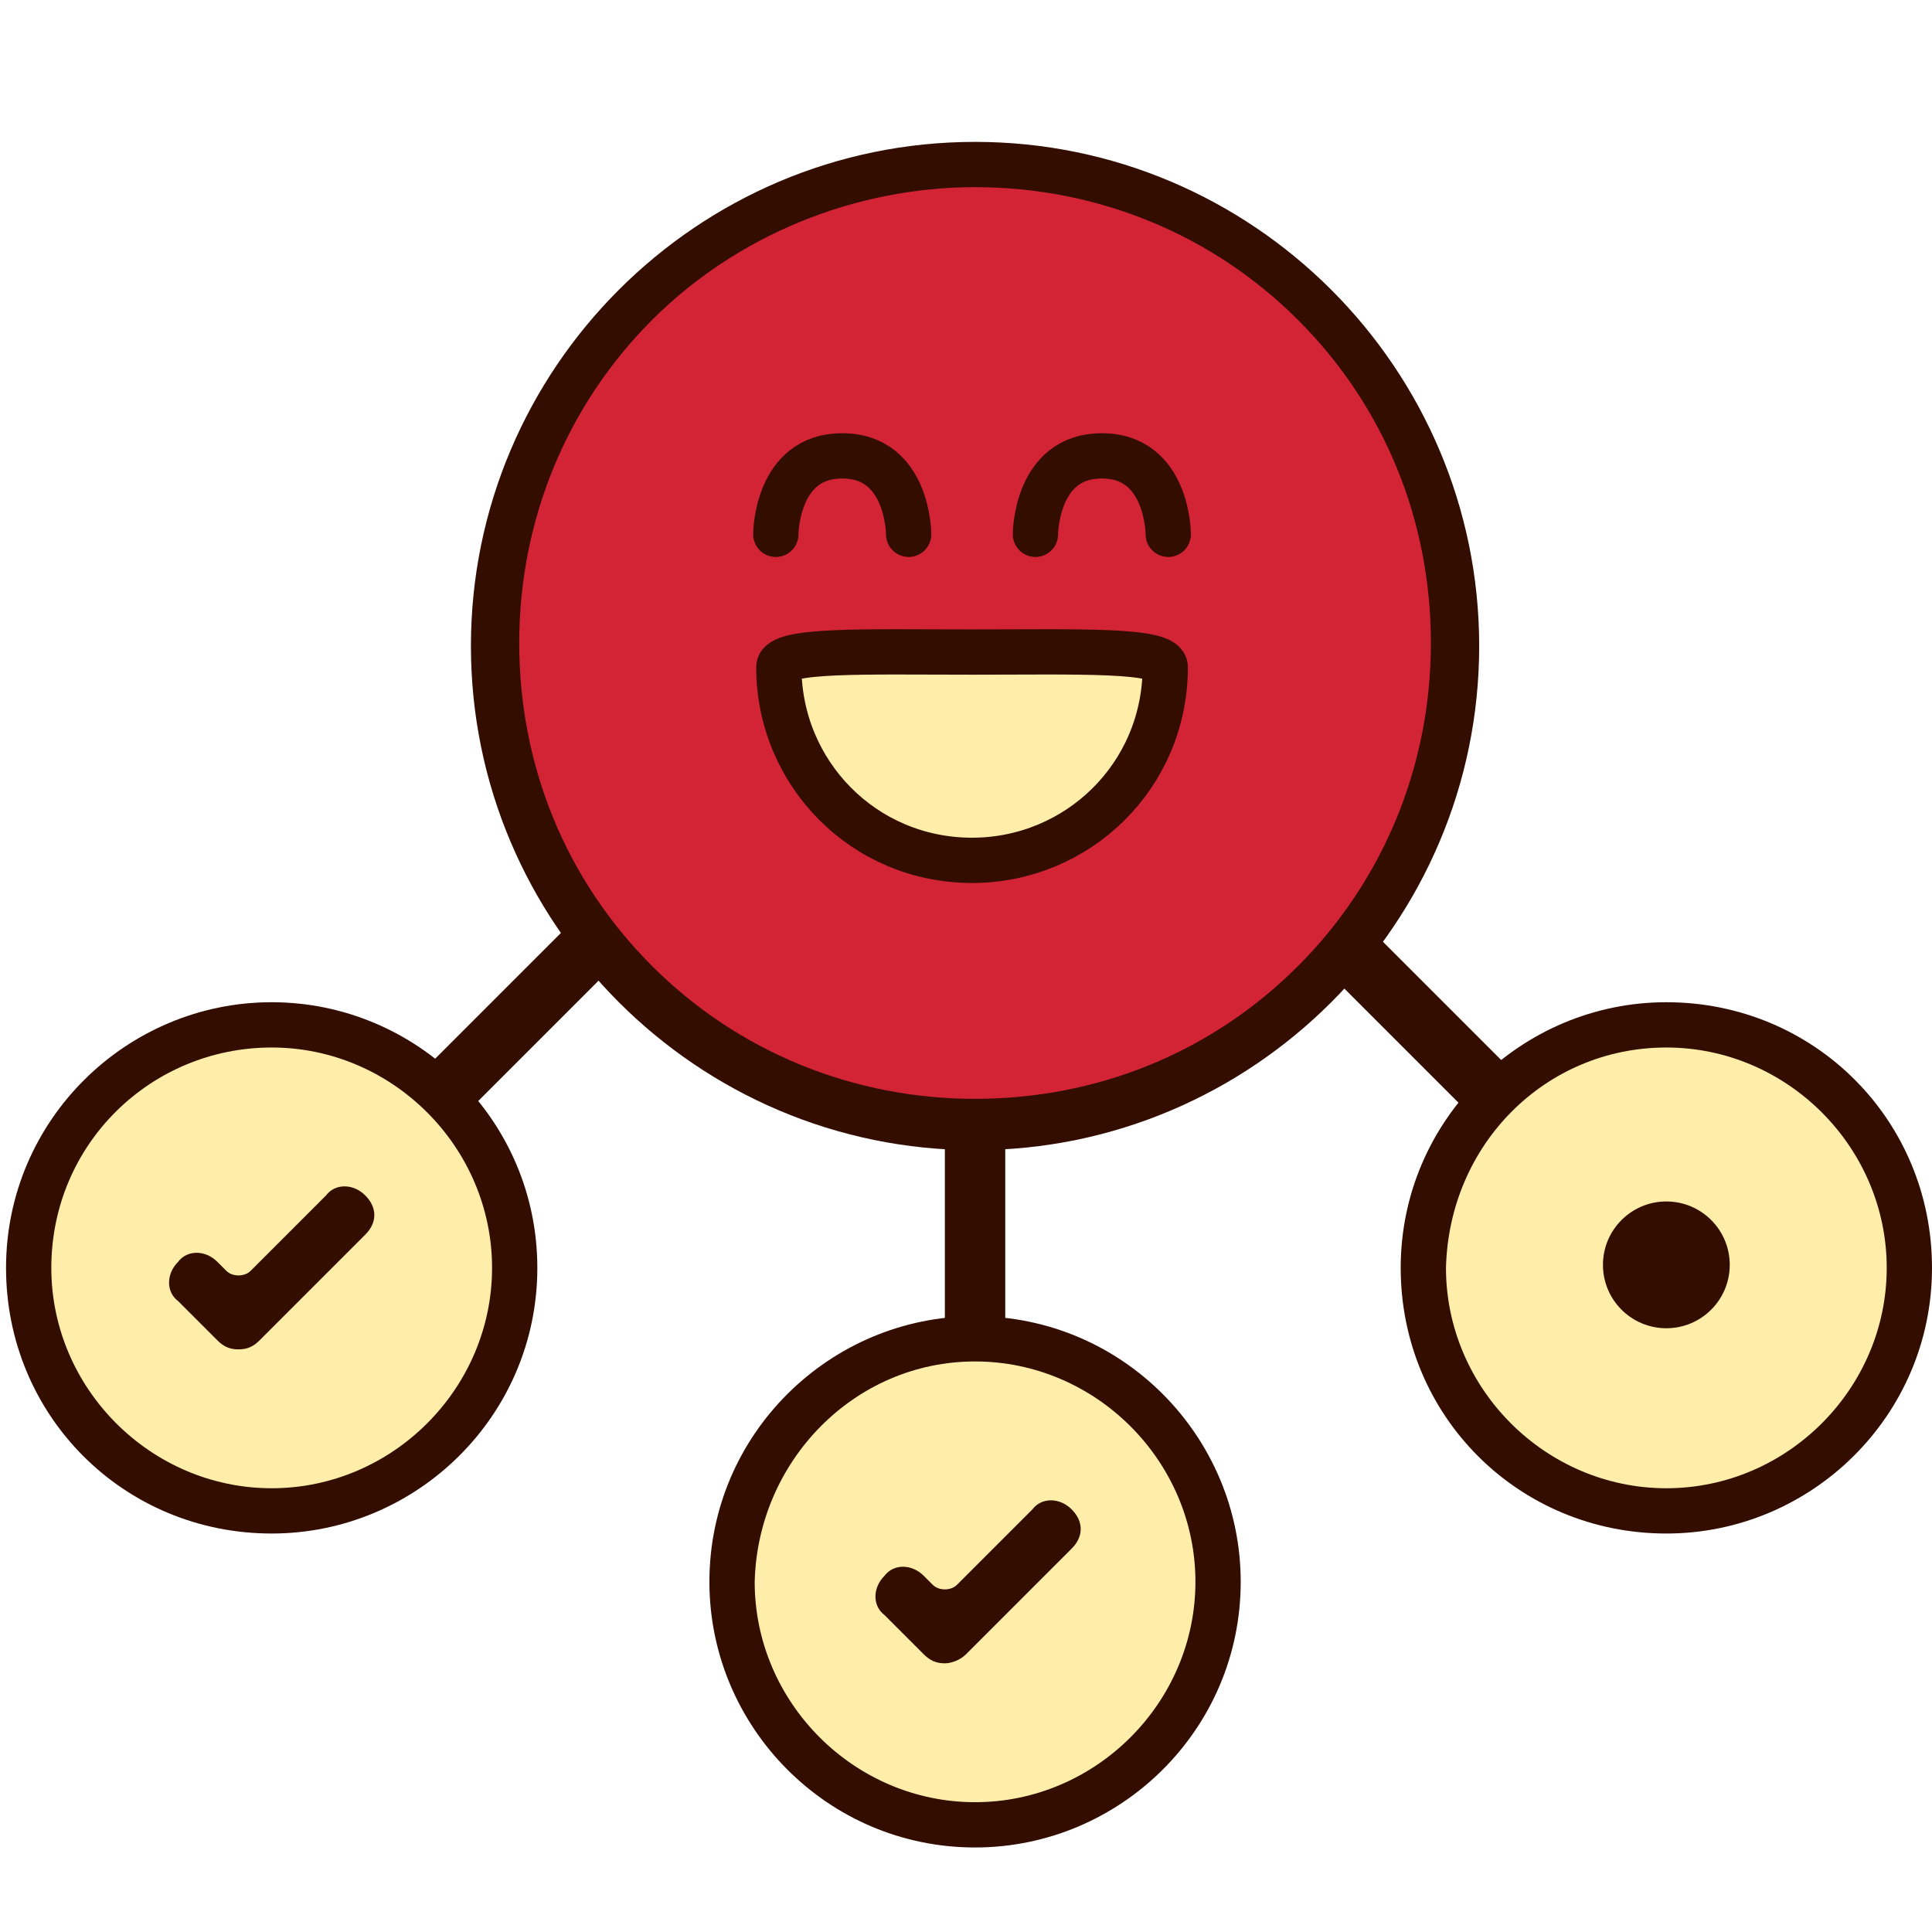
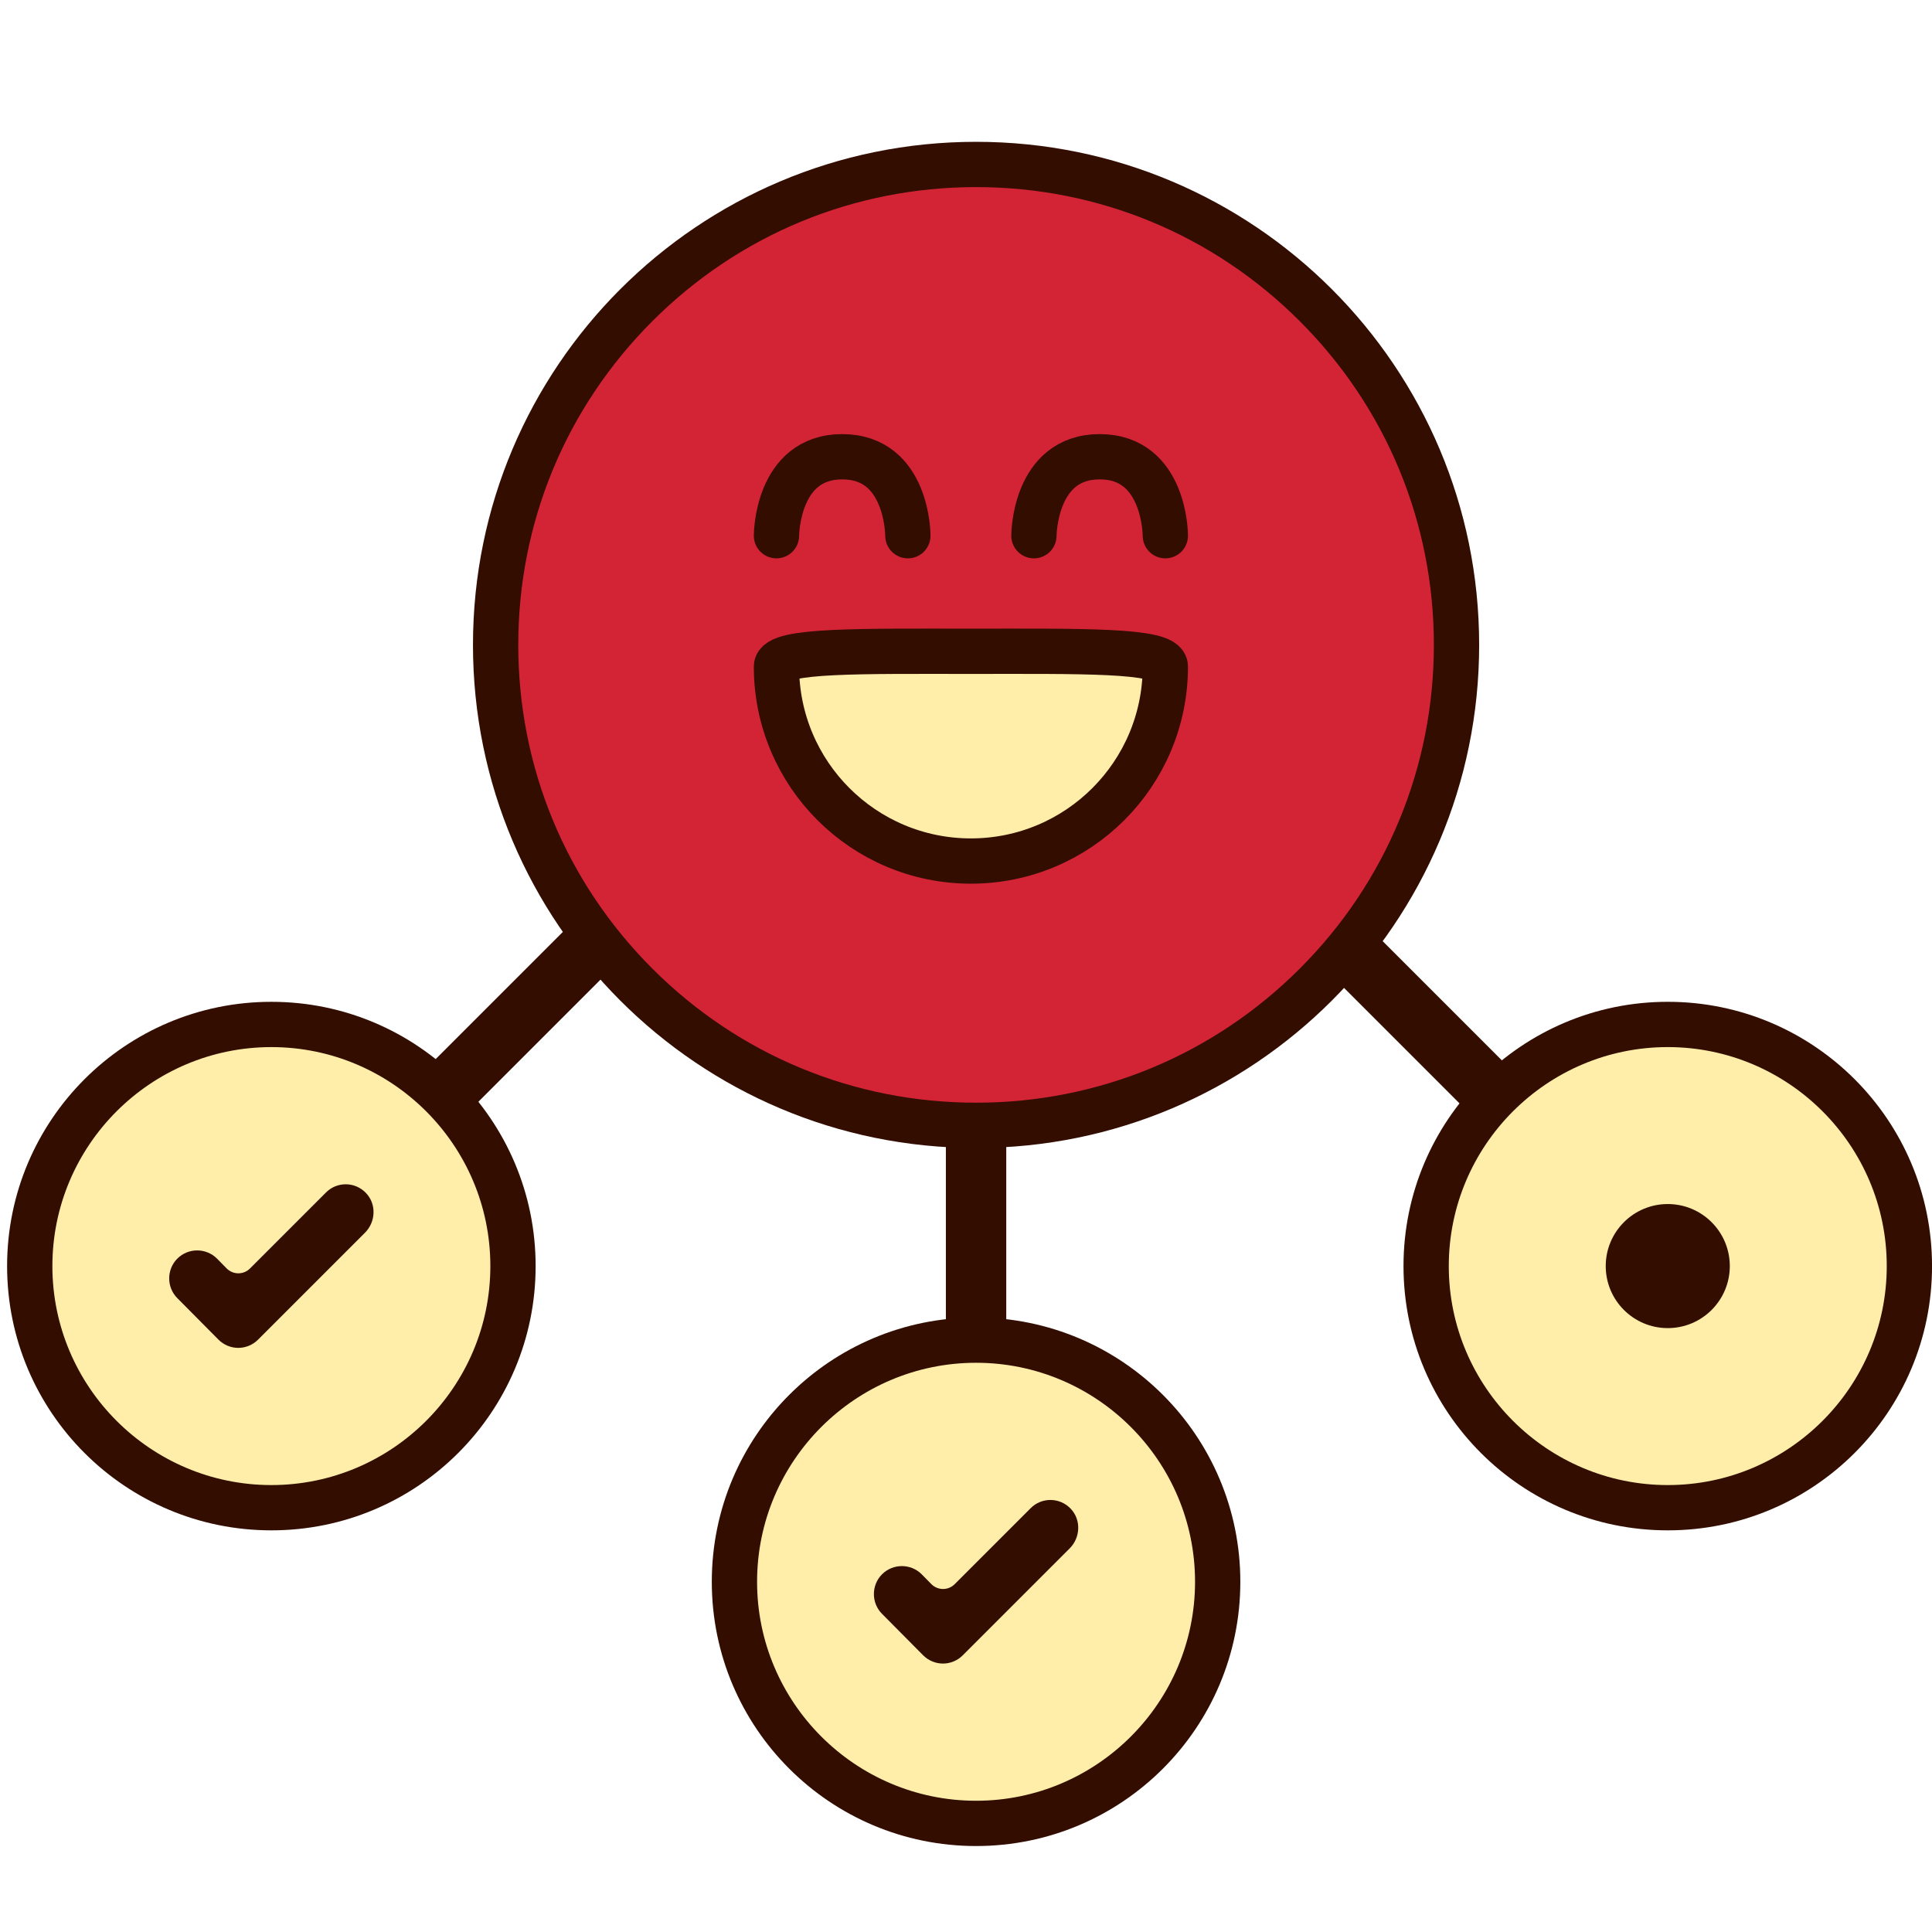
- <svg xmlns="http://www.w3.org/2000/svg" width="640" height="640" viewBox="-14 76 640 640" class="a">
-   <style>.a{enable-background:new -14 76 640 640;version:1.1;}.b{fill:none;stroke-miterlimit:10;stroke-width:20;stroke:#330D00;}.c{fill:#D32436;}.d{fill:#330D00;}.e{fill:#FFEEA9;}.f{fill:#FFEEA9;stroke-miterlimit:10;stroke-width:15;stroke:#330D00;}.g{fill:none;stroke-linecap:round;stroke-linejoin:round;stroke-miterlimit:10;stroke-width:15;stroke:#330D00;}</style>
-   <line x1="227" y1="344" x2="100" y2="471" class="b" />
-   <line x1="403" y1="361" x2="530" y2="488" class="b" />
-   <line x1="309" y1="392" x2="309" y2="572" class="b" />
-   <path d="M309 449c-88 0-159-71-159-159 0-88 71-159 159-159 88 0 159 71 159 159C468 377 397 449 309 449z" class="c" />
-   <path d="M309 138c41 0 79 16 107 44 29 29 44 67 44 107 0 41-16 79-44 107 -29 29-67 44-107 44 -41 0-79-16-107-44 -29-29-44-67-44-107 0-41 16-79 44-107S269 138 309 138M309 123c-92 0-167 75-167 167 0 92 75 167 167 167 92 0 167-75 167-167C476 198 401 123 309 123L309 123z" class="d" />
-   <path d="M76 575c-44 0-80-36-80-80 0-44 36-80 80-80 44 0 80 36 80 80C156 540 120 575 76 575z" class="e" />
-   <path d="M76 423c40 0 73 33 73 73 0 40-33 73-73 73 -40 0-73-33-73-73C3 455 36 423 76 423M76 408c-48 0-88 39-88 88s39 88 88 88c48 0 88-39 88-88S124 408 76 408L76 408z" class="d" />
-   <path d="M309 680c-44 0-80-36-80-80 0-44 36-80 80-80 44 0 80 36 80 80C389 644 353 680 309 680z" class="e" />
-   <path d="M309 527c40 0 73 33 73 73 0 40-33 73-73 73 -40 0-73-33-73-73C237 560 269 527 309 527M309 512c-48 0-88 39-88 88 0 48 39 88 88 88 48 0 88-39 88-88C397 552 358 512 309 512L309 512z" class="d" />
-   <path d="M538 575c-44 0-80-36-80-80 0-44 36-80 80-80 44 0 80 36 80 80C619 540 583 575 538 575z" class="e" />
-   <path d="M538 423c40 0 73 33 73 73 0 40-33 73-73 73 -40 0-73-33-73-73C466 455 498 423 538 423M538 408c-48 0-88 39-88 88s39 88 88 88c48 0 88-39 88-88S587 408 538 408L538 408z" class="d" />
-   <path d="M372 297c0 36-29 64-64 64 -36 0-64-29-64-64 0-6 29-5 64-5C343 292 372 291 372 297z" class="f" />
-   <path d="M58 520c2 2 4 3 7 3s5-1 7-3l35-35c4-4 4-9 0-13 -4-4-10-4-13 0l-25 25c-2 2-6 2-8 0l-3-3c-4-4-10-4-13 0 -4 4-4 10 0 13L58 520z" class="d" />
-   <path d="M292 624c2 2 4 3 7 3 2 0 5-1 7-3l35-35c4-4 4-9 0-13 -4-4-10-4-13 0l-25 25c-2 2-6 2-8 0l-3-3c-4-4-10-4-13 0 -4 4-4 10 0 13L292 624z" class="d" />
-   <circle cx="538" cy="495" r="21" class="d" />
-   <path d="M243 253c0 0 0-26 22-26 22 0 22 26 22 26" class="g" />
-   <path d="M329 253c0 0 0-26 22-26 22 0 22 26 22 26" class="g" />
+ <svg xmlns="http://www.w3.org/2000/svg" version="1.1" id="Layer_1" x="0px" y="0px" width="640px" height="640px" viewBox="-14 76 640 640" style="enable-background:new -14 76 640 640;" xml:space="preserve">
+   <g id="_x34_0-Id_Card">
+ </g>
+   <g id="_x33_9-Formula">
+ </g>
+   <g id="_x33_8-Elbow">
+ </g>
+   <g id="_x33_7-Diploma">
+ </g>
+   <g id="_x33_6-Laptop">
+ </g>
+   <g id="_x33_5-Brush">
+ </g>
+   <g id="_x33_4-Baseball">
+ </g>
+   <g id="_x33_3-Student">
+ </g>
+   <g id="_x33_2-Highlighter">
+ </g>
+   <g id="_x33_1-Ruler">
+ </g>
+   <g id="_x33_0-Caliper">
+ </g>
+   <g id="_x32_9-Ruler_Elbow">
+ </g>
+   <g id="_x32_8-Abacus">
+ </g>
+   <g id="_x32_7-Id_Card">
+ </g>
+   <g id="_x32_6-Eraser">
+ </g>
+   <g id="_x32_5-Pencil">
+ </g>
+   <g id="_x32_4-Ink">
+ </g>
+   <g id="_x32_3-Graduation_Cap">
+ </g>
+   <g id="_x32_2-_Sling_Bag">
+ </g>
+   <g id="_x32_1-Rugby_Ball">
+ </g>
+   <g id="_x31_9-Certificate">
+ </g>
+   <g id="_x31_8-Idea">
+ </g>
+   <g id="_x31_7-Bookshelf">
+ </g>
+   <g id="_x31_6-Formula">
+ </g>
+   <g id="_x31_5-Bell">
+ </g>
+   <g id="_x31_4-Magnifying_Glass">
+ </g>
+   <g id="_x31_3-Calculator">
+ </g>
+   <g id="_x31_2-Eyeglasses">
+ </g>
+   <g id="_x31_1-Bus">
+ </g>
+   <g id="_x31_0-Trophy">
+ </g>
+   <g id="_x39_-Globe">
+ </g>
+   <g id="_x38_-Basket_Ball">
+ </g>
+   <g id="_x37_-Pen">
+ </g>
+   <g id="_x36_-Board">
+ </g>
+   <g id="_x35_-Bag">
+ </g>
+   <g id="_x34_-Exam">
+ </g>
+   <g id="_x33_-Book">
+ </g>
+   <g id="_x32_-Ruler">
+ </g>
+   <line style="fill:none;stroke:#330D00;stroke-width:20;stroke-miterlimit:10;" x1="226.894" y1="344.406" x2="99.978" y2="471.321" />
+   <line style="fill:none;stroke:#330D00;stroke-width:20;stroke-miterlimit:10;" x1="403.348" y1="361.232" x2="530.263" y2="488.147" />
+   <line style="fill:none;stroke:#330D00;stroke-width:20;stroke-miterlimit:10;" x1="309.335" y1="392.115" x2="309.335" y2="571.602" />
+   <g>
+     <path style="fill:#D32436;" d="M309.335,448.782c-87.758,0-159.155-71.393-159.155-159.146   c0-87.759,71.397-159.156,159.155-159.156c87.758,0,159.154,71.397,159.154,159.156   C468.489,377.389,397.093,448.782,309.335,448.782z" />
+     <path style="fill:#330D00;" d="M309.335,137.979c40.51,0,78.595,15.775,107.237,44.418c28.643,28.643,44.417,66.728,44.417,107.238   c0,40.506-15.774,78.588-44.417,107.229c-28.643,28.643-66.728,44.417-107.237,44.417c-40.508,0-78.592-15.774-107.236-44.417   c-28.644-28.642-44.419-66.724-44.419-107.229c0-40.51,15.775-78.594,44.418-107.238S268.826,137.979,309.335,137.979    M309.335,122.979c-92.042,0-166.655,74.613-166.655,166.656c0,92.036,74.615,166.646,166.655,166.646   c92.045,0,166.654-74.611,166.654-166.646C475.989,197.592,401.38,122.979,309.335,122.979L309.335,122.979z" />
+   </g>
+   <g>
+     <path style="fill:#FFEEA9;" d="M75.895,575.448c-44.136,0-80.043-35.905-80.043-80.038c0-44.138,35.907-80.046,80.043-80.046   c44.135,0,80.041,35.908,80.041,80.046C155.936,539.543,120.029,575.448,75.895,575.448z" />
+     <path style="fill:#330D00;" d="M75.895,422.864c39.999,0,72.541,32.544,72.541,72.546c0,39.998-32.542,72.538-72.541,72.538   c-40,0-72.543-32.54-72.543-72.538C3.352,455.408,35.894,422.864,75.895,422.864 M75.895,407.864   c-48.346,0-87.543,39.195-87.543,87.546s39.197,87.538,87.543,87.538c48.348,0,87.541-39.188,87.541-87.538   S124.242,407.864,75.895,407.864L75.895,407.864z" />
+   </g>
+   <g>
+     <path style="fill:#FFEEA9;" d="M309.335,680.022c-44.136,0-80.043-35.904-80.043-80.037c0-44.14,35.907-80.05,80.043-80.05   c44.134,0,80.04,35.91,80.04,80.05C389.375,644.118,353.469,680.022,309.335,680.022z" />
+     <path style="fill:#330D00;" d="M309.335,527.436c39.999,0,72.54,32.546,72.54,72.55c0,39.997-32.541,72.537-72.54,72.537   c-40,0-72.543-32.54-72.543-72.537C236.792,559.981,269.334,527.436,309.335,527.436 M309.335,512.436   c-48.345,0-87.543,39.197-87.543,87.55c0,48.348,39.198,87.537,87.543,87.537c48.35,0,87.54-39.189,87.54-87.537   C396.875,551.633,357.685,512.436,309.335,512.436L309.335,512.436z" />
+   </g>
+   <g>
+     <path style="fill:#FFEEA9;" d="M538.469,575.448c-44.135,0-80.041-35.905-80.041-80.038c0-44.139,35.906-80.049,80.041-80.049   c44.136,0,80.042,35.91,80.042,80.049C618.511,539.543,582.604,575.448,538.469,575.448z" />
+     <path style="fill:#330D00;" d="M538.469,422.861c40,0,72.542,32.545,72.542,72.549c0,39.998-32.542,72.538-72.542,72.538   c-39.999,0-72.541-32.54-72.541-72.538C465.928,455.406,498.47,422.861,538.469,422.861 M538.469,407.861   c-48.343,0-87.541,39.198-87.541,87.549s39.198,87.538,87.541,87.538c48.349,0,87.542-39.188,87.542-87.538   S586.817,407.861,538.469,407.861L538.469,407.861z" />
+   </g>
+   <path style="fill:#FFEEA9;stroke:#330D00;stroke-width:15;stroke-miterlimit:10;" d="M372.033,296.82  c0,35.573-28.838,64.412-64.41,64.412c-35.574,0-64.412-28.838-64.412-64.412c0-5.609,28.837-5.072,64.412-5.072  C343.195,291.748,372.033,291.211,372.033,296.82z" />
+   <g>
+     <path style="fill:#330D00;" d="M58.368,519.768c1.75,1.749,4.1,2.733,6.561,2.733s4.811-0.984,6.561-2.733l35.429-35.429   c3.553-3.555,3.827-9.403,0.382-13.068c-3.608-3.881-9.678-3.938-13.339-0.22l-25.151,25.151c-2.133,2.133-5.577,2.133-7.709,0   l-3.226-3.281c-3.609-3.606-9.514-3.606-13.122,0c-3.609,3.61-3.609,9.514,0,13.122L58.368,519.768z" />
+   </g>
+   <g>
+     <path style="fill:#330D00;" d="M291.808,624.341c1.75,1.749,4.101,2.736,6.561,2.736c2.46,0,4.812-0.987,6.562-2.736l35.428-35.429   c3.554-3.555,3.827-9.406,0.383-13.067c-3.609-3.883-9.679-3.937-13.34-0.22l-25.15,25.15c-2.132,2.133-5.577,2.133-7.709,0   l-3.226-3.28c-3.609-3.607-9.514-3.607-13.122,0c-3.609,3.609-3.609,9.515,0,13.122L291.808,624.341z" />
+   </g>
+   <circle style="fill:#330D00;" cx="538.469" cy="495.404" r="20.549" />
+   <path style="fill:none;stroke:#330D00;stroke-width:20;stroke-miterlimit:10;" d="M169.009,114.944" />
+   <path style="fill:none;stroke:#330D00;stroke-width:15;stroke-linecap:round;stroke-linejoin:round;stroke-miterlimit:10;" d="  M243.211,253.461c0,0,0-26.159,21.793-26.159c21.81,0,21.741,26.159,21.741,26.159" />
+   <path style="fill:none;stroke:#330D00;stroke-width:15;stroke-linecap:round;stroke-linejoin:round;stroke-miterlimit:10;" d="  M328.5,253.461c0,0,0-26.159,21.793-26.159c21.81,0,21.74,26.159,21.74,26.159" />
</svg>
